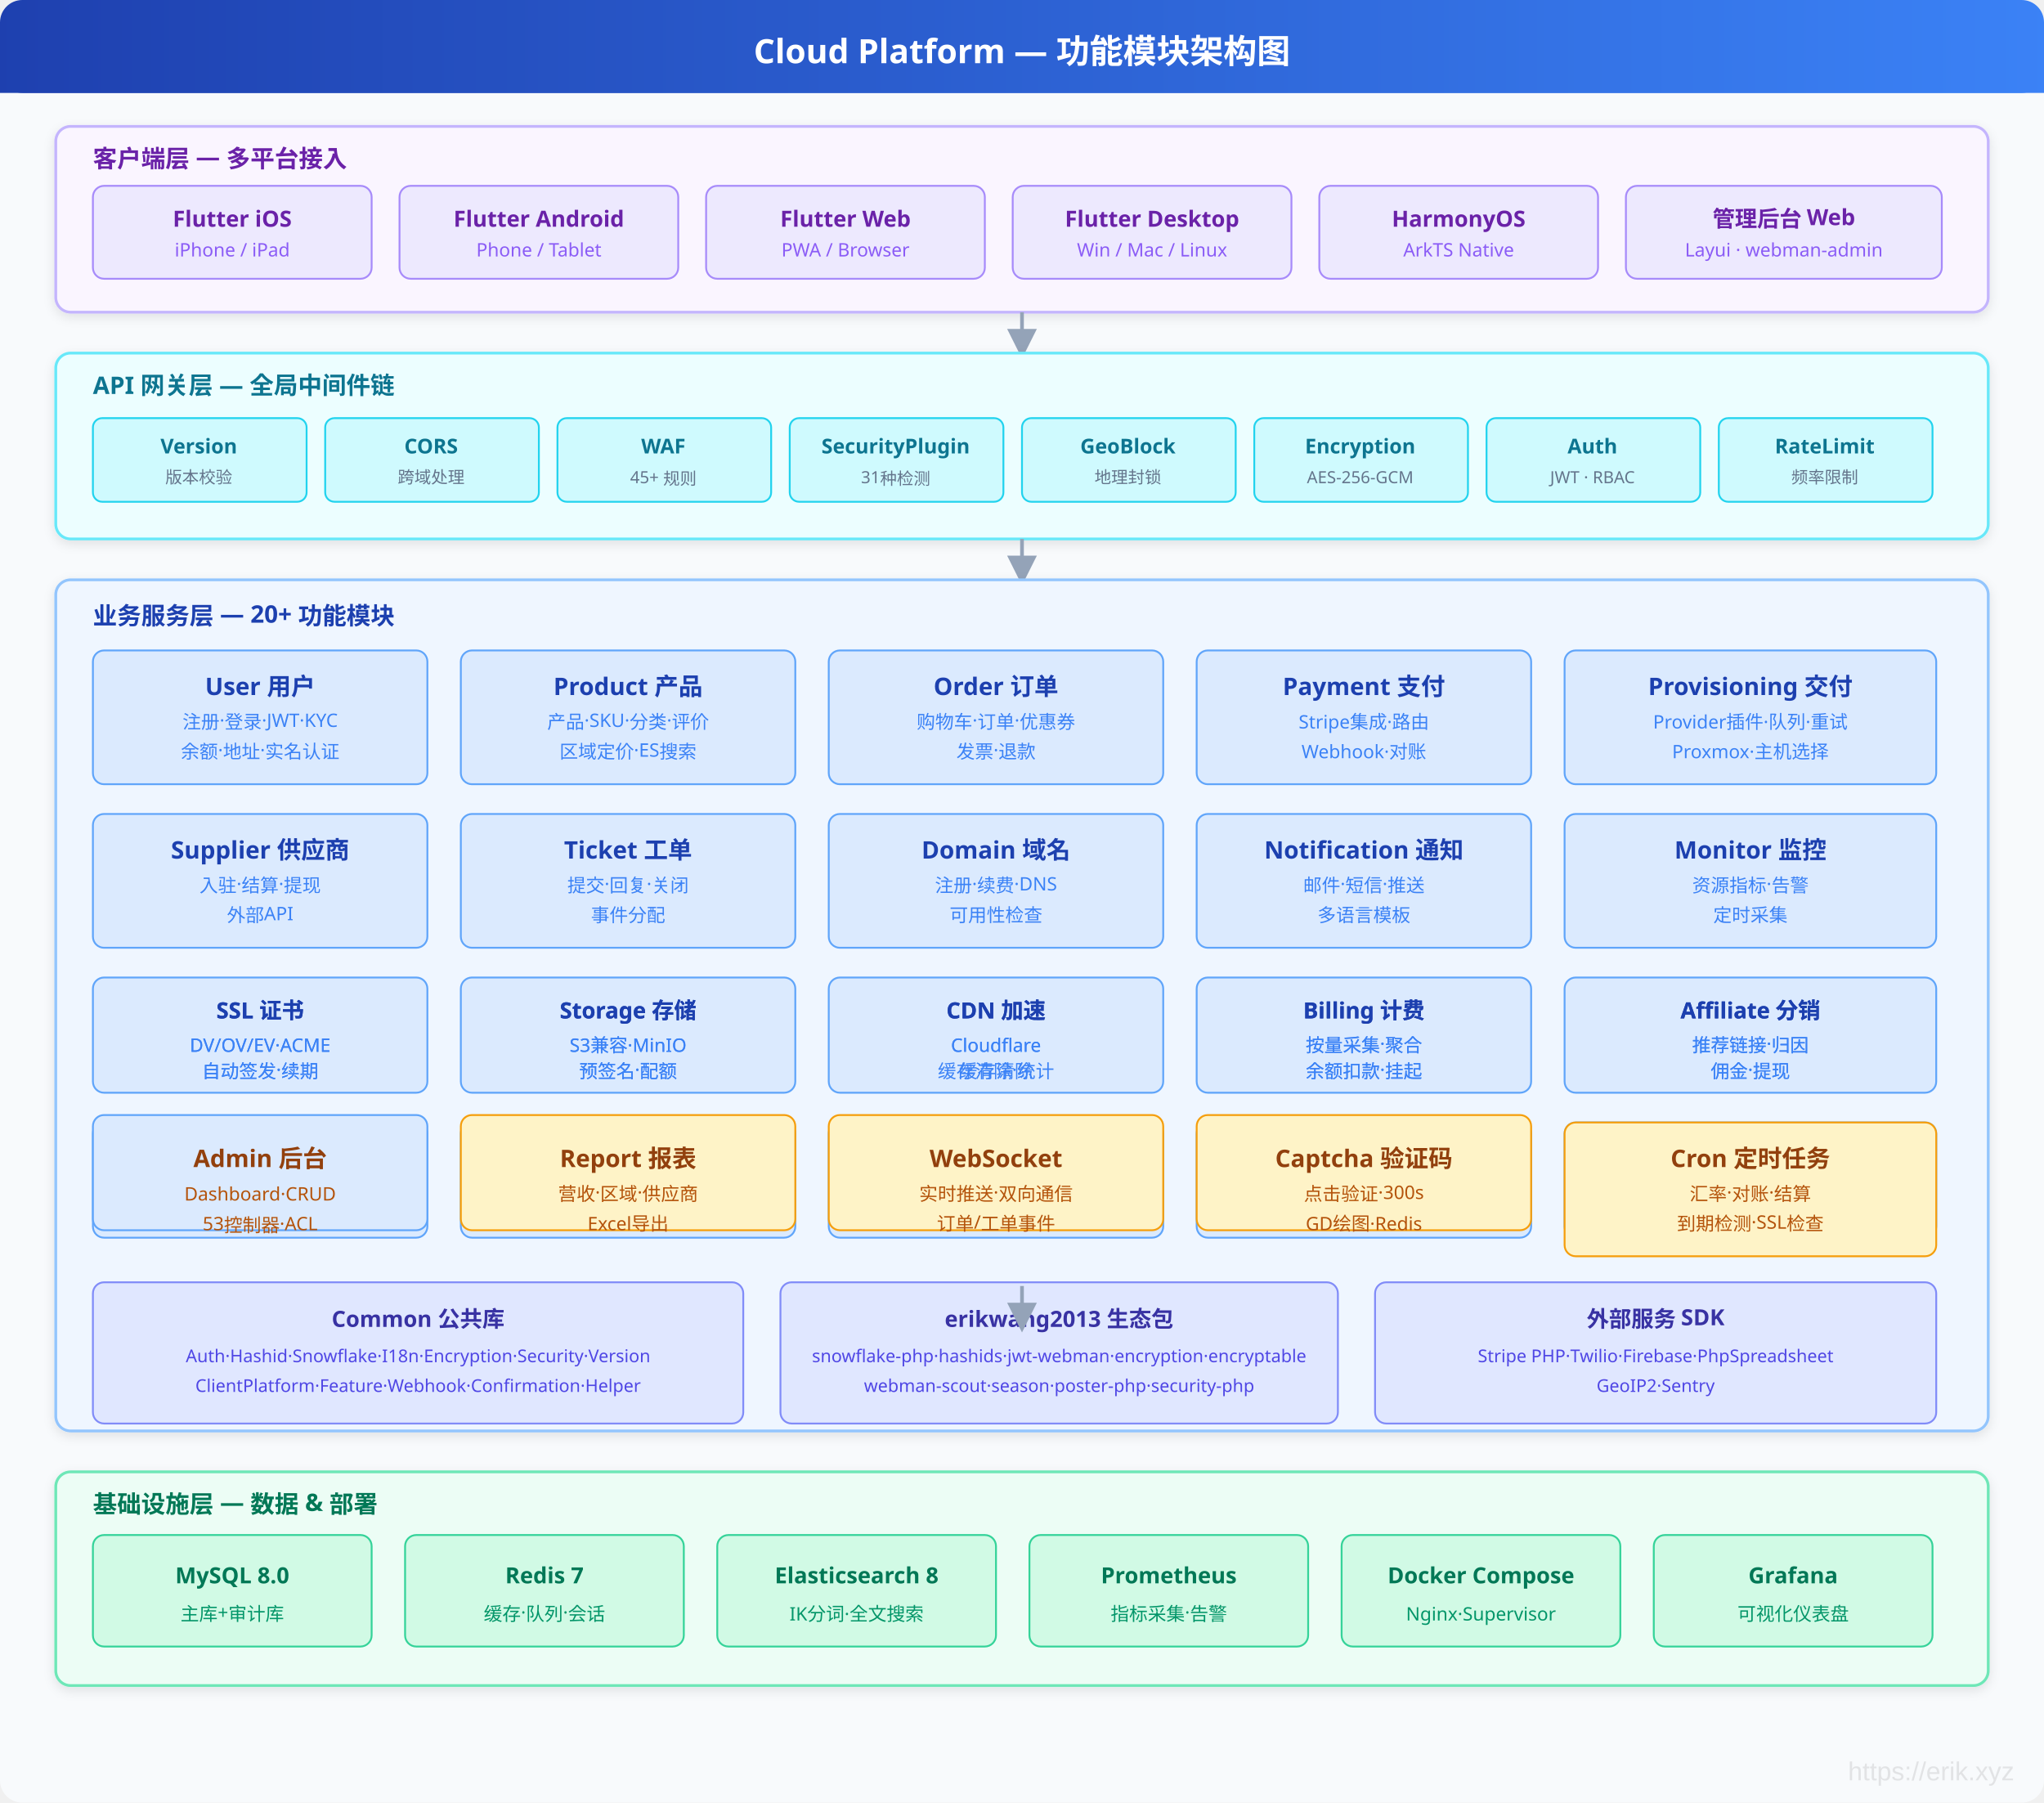
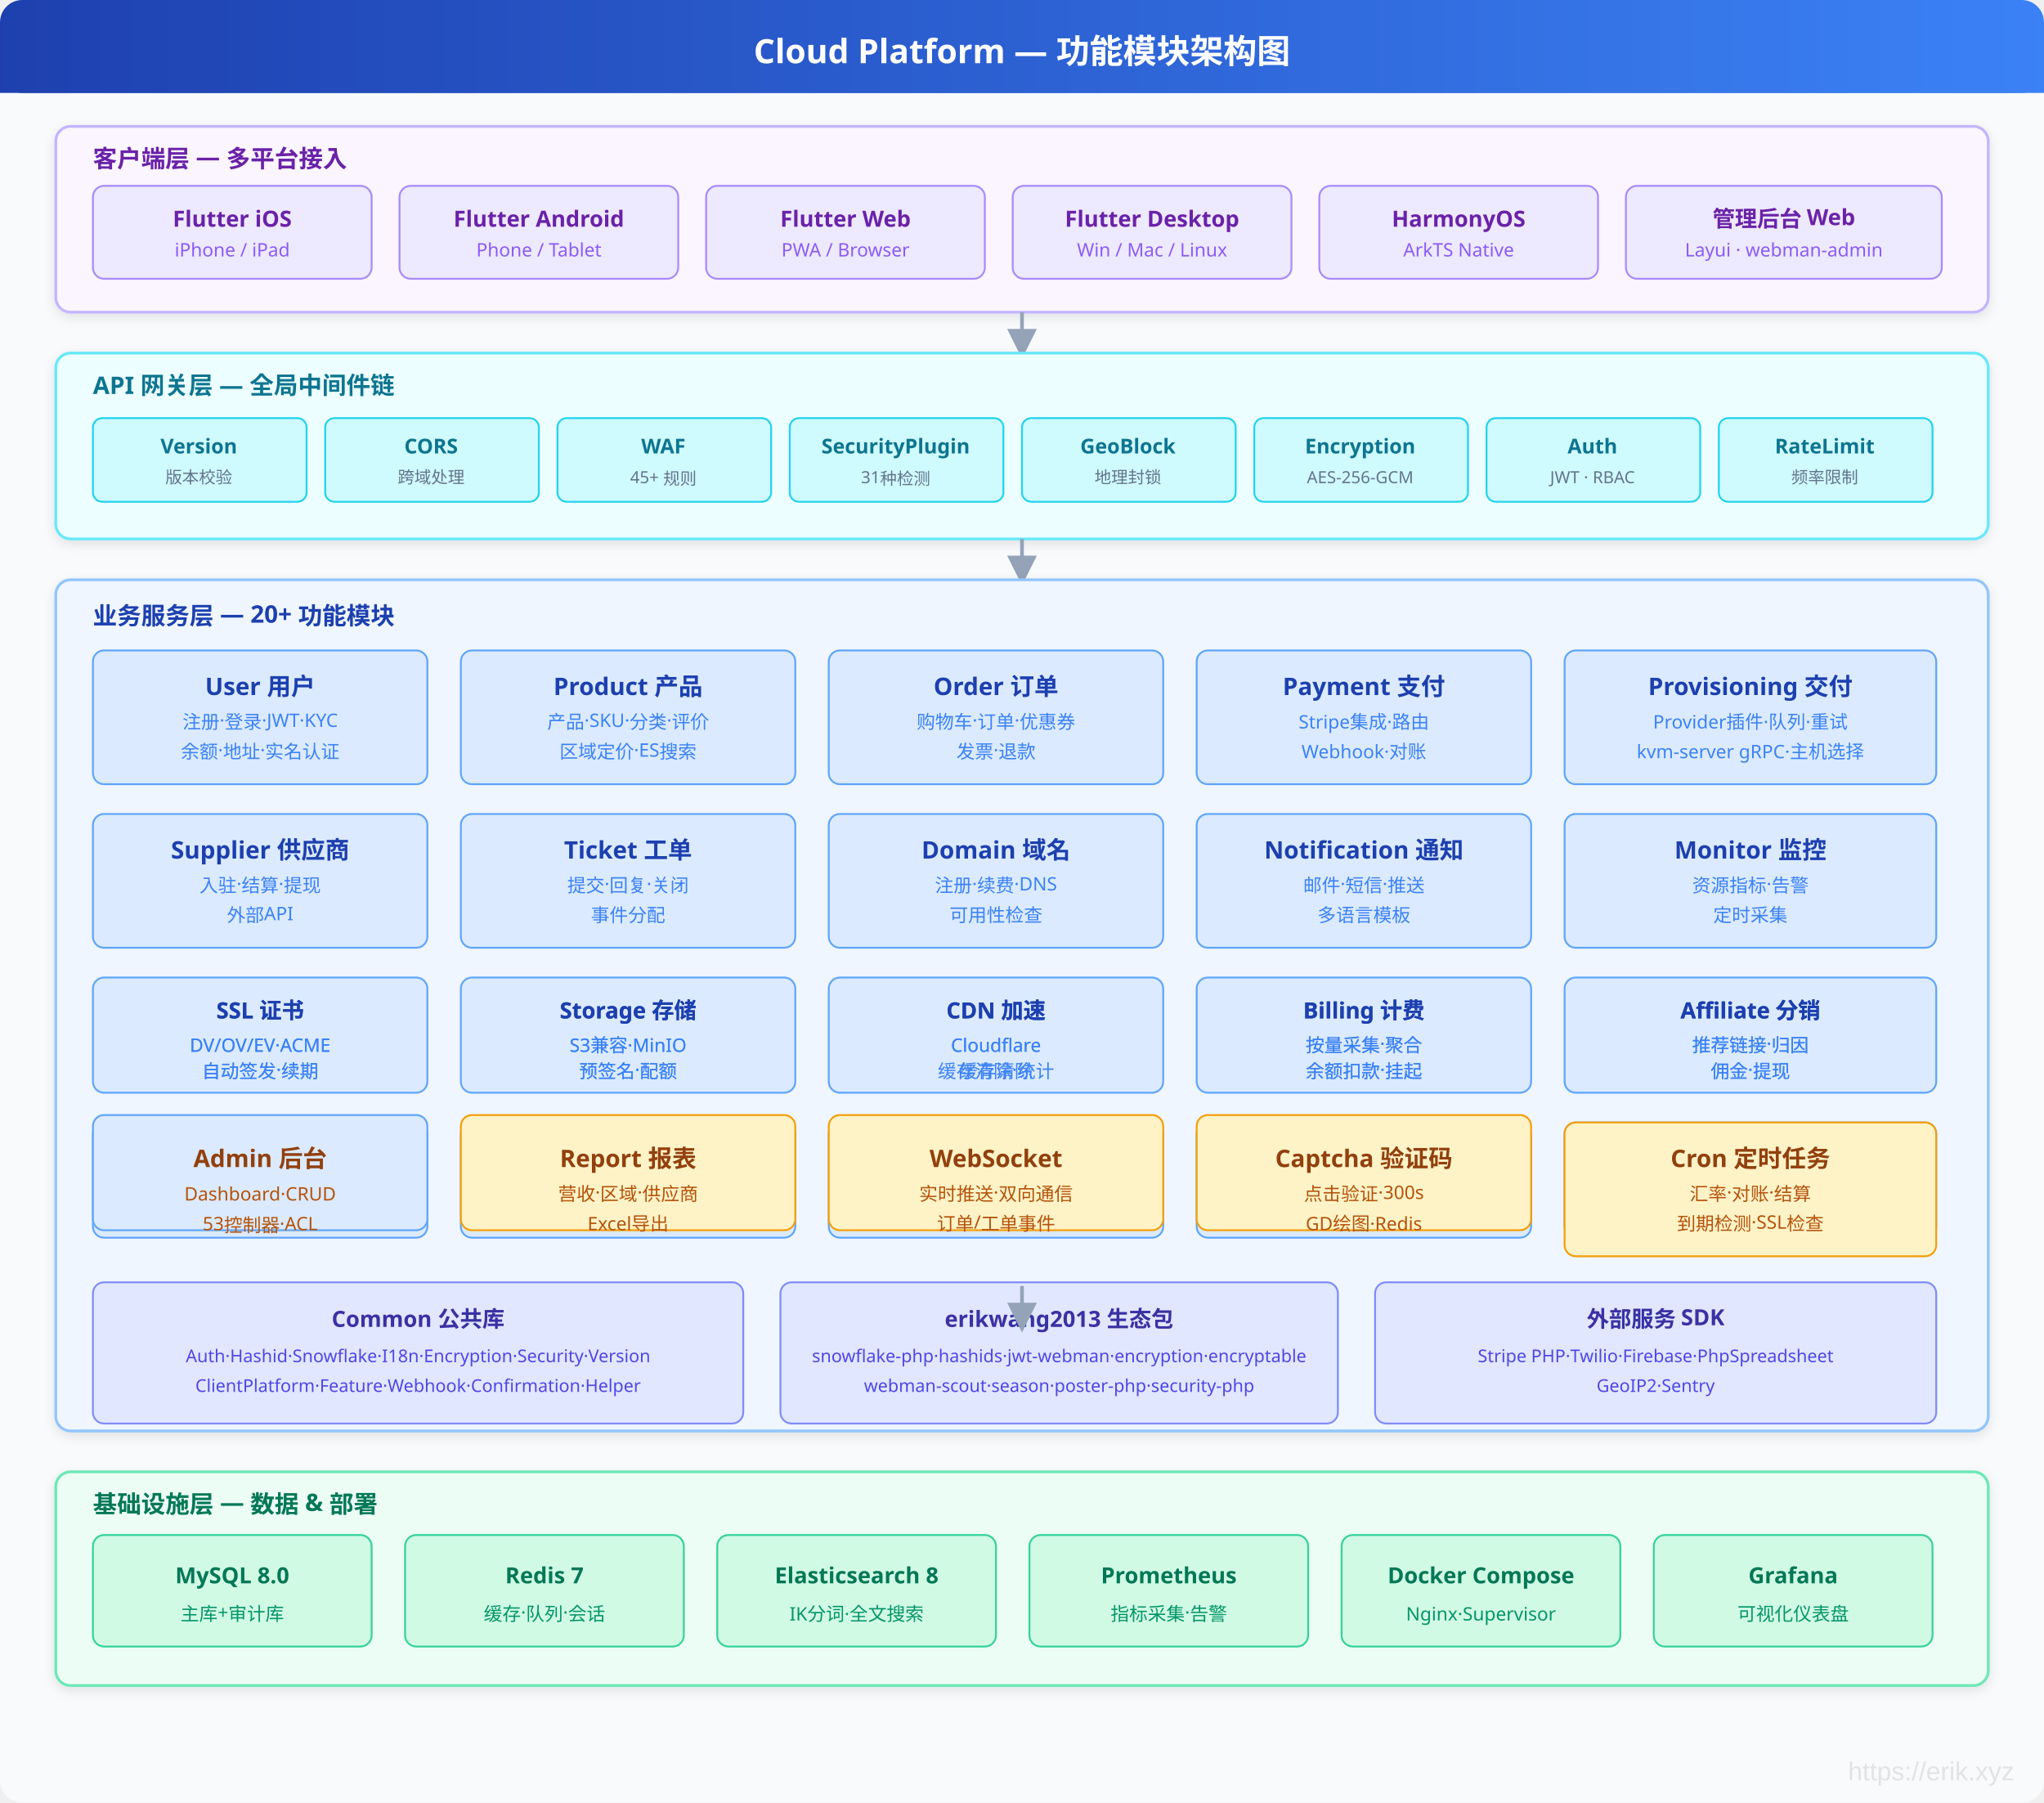
<svg xmlns="http://www.w3.org/2000/svg" viewBox="0 0 1100 970" font-family="'Microsoft YaHei','PingFang SC','Noto Sans SC',sans-serif">
  <defs>
    <linearGradient id="hdr" x1="0" y1="0" x2="1" y2="0">
      <stop offset="0%" stop-color="#1e40af" />
      <stop offset="100%" stop-color="#3b82f6" />
    </linearGradient>
    <filter id="sh">
      <feDropShadow dx="0" dy="2" stdDeviation="3" flood-opacity="0.1" />
    </filter>
    <marker id="arrD" markerWidth="8" markerHeight="8" refX="4" refY="4" orient="auto">
      <path d="M0,0 L8,4 L0,8 Z" fill="#94a3b8" />
    </marker>
  </defs>
  <rect width="1100" height="970" fill="#f8fafc" rx="12" />
  <rect x="0" y="0" width="1100" height="50" fill="url(#hdr)" rx="12" />
  <rect x="0" y="12" width="1100" height="38" fill="url(#hdr)" />
  <text x="550" y="34" text-anchor="middle" fill="#fff" font-size="18" font-weight="bold">Cloud Platform — 功能模块架构图</text>
  <g filter="url(#sh)">
    <rect x="30" y="68" width="1040" height="100" rx="8" fill="#faf5ff" stroke="#c4b5fd" stroke-width="1.5" />
    <text x="50" y="90" fill="#6b21a8" font-size="13" font-weight="bold">客户端层 — 多平台接入</text>
    <rect x="50" y="100" width="150" height="50" rx="6" fill="#ede9fe" stroke="#a78bfa" />
    <text x="125" y="122" text-anchor="middle" fill="#6b21a8" font-size="12" font-weight="bold">Flutter iOS</text>
    <text x="125" y="138" text-anchor="middle" fill="#8b5cf6" font-size="10">iPhone / iPad</text>
    <rect x="215" y="100" width="150" height="50" rx="6" fill="#ede9fe" stroke="#a78bfa" />
    <text x="290" y="122" text-anchor="middle" fill="#6b21a8" font-size="12" font-weight="bold">Flutter Android</text>
    <text x="290" y="138" text-anchor="middle" fill="#8b5cf6" font-size="10">Phone / Tablet</text>
    <rect x="380" y="100" width="150" height="50" rx="6" fill="#ede9fe" stroke="#a78bfa" />
    <text x="455" y="122" text-anchor="middle" fill="#6b21a8" font-size="12" font-weight="bold">Flutter Web</text>
    <text x="455" y="138" text-anchor="middle" fill="#8b5cf6" font-size="10">PWA / Browser</text>
    <rect x="545" y="100" width="150" height="50" rx="6" fill="#ede9fe" stroke="#a78bfa" />
    <text x="620" y="122" text-anchor="middle" fill="#6b21a8" font-size="12" font-weight="bold">Flutter Desktop</text>
    <text x="620" y="138" text-anchor="middle" fill="#8b5cf6" font-size="10">Win / Mac / Linux</text>
    <rect x="710" y="100" width="150" height="50" rx="6" fill="#ede9fe" stroke="#a78bfa" />
    <text x="785" y="122" text-anchor="middle" fill="#6b21a8" font-size="12" font-weight="bold">HarmonyOS</text>
    <text x="785" y="138" text-anchor="middle" fill="#8b5cf6" font-size="10">ArkTS Native</text>
    <rect x="875" y="100" width="170" height="50" rx="6" fill="#ede9fe" stroke="#a78bfa" />
    <text x="960" y="122" text-anchor="middle" fill="#6b21a8" font-size="12" font-weight="bold">管理后台 Web</text>
    <text x="960" y="138" text-anchor="middle" fill="#8b5cf6" font-size="10">Layui · webman-admin</text>
  </g>
  <path d="M550,168 L550,185" stroke="#94a3b8" stroke-width="2" marker-end="url(#arrD)" />
  <g filter="url(#sh)">
    <rect x="30" y="190" width="1040" height="100" rx="8" fill="#ecfeff" stroke="#67e8f9" stroke-width="1.5" />
    <text x="50" y="212" fill="#0e7490" font-size="13" font-weight="bold">API 网关层 — 全局中间件链</text>
    <rect x="50" y="225" width="115" height="45" rx="5" fill="#cffafe" stroke="#22d3ee" />
    <text x="107" y="244" text-anchor="middle" fill="#0e7490" font-size="11" font-weight="bold">Version</text>
    <text x="107" y="260" text-anchor="middle" fill="#64748b" font-size="9">版本校验</text>
    <rect x="175" y="225" width="115" height="45" rx="5" fill="#cffafe" stroke="#22d3ee" />
    <text x="232" y="244" text-anchor="middle" fill="#0e7490" font-size="11" font-weight="bold">CORS</text>
    <text x="232" y="260" text-anchor="middle" fill="#64748b" font-size="9">跨域处理</text>
    <rect x="300" y="225" width="115" height="45" rx="5" fill="#cffafe" stroke="#22d3ee" />
    <text x="357" y="244" text-anchor="middle" fill="#0e7490" font-size="11" font-weight="bold">WAF</text>
    <text x="357" y="260" text-anchor="middle" fill="#64748b" font-size="9">45+ 规则</text>
    <rect x="425" y="225" width="115" height="45" rx="5" fill="#cffafe" stroke="#22d3ee" />
    <text x="482" y="244" text-anchor="middle" fill="#0e7490" font-size="11" font-weight="bold">SecurityPlugin</text>
    <text x="482" y="260" text-anchor="middle" fill="#64748b" font-size="9">31种检测</text>
    <rect x="550" y="225" width="115" height="45" rx="5" fill="#cffafe" stroke="#22d3ee" />
    <text x="607" y="244" text-anchor="middle" fill="#0e7490" font-size="11" font-weight="bold">GeoBlock</text>
    <text x="607" y="260" text-anchor="middle" fill="#64748b" font-size="9">地理封锁</text>
    <rect x="675" y="225" width="115" height="45" rx="5" fill="#cffafe" stroke="#22d3ee" />
    <text x="732" y="244" text-anchor="middle" fill="#0e7490" font-size="11" font-weight="bold">Encryption</text>
    <text x="732" y="260" text-anchor="middle" fill="#64748b" font-size="9">AES-256-GCM</text>
    <rect x="800" y="225" width="115" height="45" rx="5" fill="#cffafe" stroke="#22d3ee" />
    <text x="857" y="244" text-anchor="middle" fill="#0e7490" font-size="11" font-weight="bold">Auth</text>
    <text x="857" y="260" text-anchor="middle" fill="#64748b" font-size="9">JWT · RBAC</text>
    <rect x="925" y="225" width="115" height="45" rx="5" fill="#cffafe" stroke="#22d3ee" />
    <text x="982" y="244" text-anchor="middle" fill="#0e7490" font-size="11" font-weight="bold">RateLimit</text>
    <text x="982" y="260" text-anchor="middle" fill="#64748b" font-size="9">频率限制</text>
  </g>
  <path d="M550,290 L550,307" stroke="#94a3b8" stroke-width="2" marker-end="url(#arrD)" />
  <g filter="url(#sh)">
    <rect x="30" y="312" width="1040" height="458" rx="8" fill="#eff6ff" stroke="#93c5fd" stroke-width="1.5" />
    <text x="50" y="336" fill="#1e40af" font-size="13" font-weight="bold">业务服务层 — 20+ 功能模块</text>
    <rect x="50" y="350" width="180" height="72" rx="6" fill="#dbeafe" stroke="#60a5fa" />
    <text x="140" y="374" text-anchor="middle" fill="#1e40af" font-size="13" font-weight="bold">User 用户</text>
    <text x="140" y="392" text-anchor="middle" fill="#3b82f6" font-size="10">注册·登录·JWT·KYC</text>
    <text x="140" y="408" text-anchor="middle" fill="#3b82f6" font-size="10">余额·地址·实名认证</text>
    <rect x="248" y="350" width="180" height="72" rx="6" fill="#dbeafe" stroke="#60a5fa" />
    <text x="338" y="374" text-anchor="middle" fill="#1e40af" font-size="13" font-weight="bold">Product 产品</text>
    <text x="338" y="392" text-anchor="middle" fill="#3b82f6" font-size="10">产品·SKU·分类·评价</text>
    <text x="338" y="408" text-anchor="middle" fill="#3b82f6" font-size="10">区域定价·ES搜索</text>
    <rect x="446" y="350" width="180" height="72" rx="6" fill="#dbeafe" stroke="#60a5fa" />
    <text x="536" y="374" text-anchor="middle" fill="#1e40af" font-size="13" font-weight="bold">Order 订单</text>
    <text x="536" y="392" text-anchor="middle" fill="#3b82f6" font-size="10">购物车·订单·优惠券</text>
    <text x="536" y="408" text-anchor="middle" fill="#3b82f6" font-size="10">发票·退款</text>
    <rect x="644" y="350" width="180" height="72" rx="6" fill="#dbeafe" stroke="#60a5fa" />
    <text x="734" y="374" text-anchor="middle" fill="#1e40af" font-size="13" font-weight="bold">Payment 支付</text>
    <text x="734" y="392" text-anchor="middle" fill="#3b82f6" font-size="10">Stripe集成·路由</text>
    <text x="734" y="408" text-anchor="middle" fill="#3b82f6" font-size="10">Webhook·对账</text>
    <rect x="842" y="350" width="200" height="72" rx="6" fill="#dbeafe" stroke="#60a5fa" />
    <text x="942" y="374" text-anchor="middle" fill="#1e40af" font-size="13" font-weight="bold">Provisioning 交付</text>
    <text x="942" y="392" text-anchor="middle" fill="#3b82f6" font-size="10">Provider插件·队列·重试</text>
-     <text x="942" y="408" text-anchor="middle" fill="#3b82f6" font-size="10">Proxmox·主机选择</text>
+     <text x="942" y="408" text-anchor="middle" fill="#3b82f6" font-size="10">kvm-server gRPC·主机选择</text>
    <rect x="50" y="438" width="180" height="72" rx="6" fill="#dbeafe" stroke="#60a5fa" />
    <text x="140" y="462" text-anchor="middle" fill="#1e40af" font-size="13" font-weight="bold">Supplier 供应商</text>
    <text x="140" y="480" text-anchor="middle" fill="#3b82f6" font-size="10">入驻·结算·提现</text>
    <text x="140" y="496" text-anchor="middle" fill="#3b82f6" font-size="10">外部API</text>
    <rect x="248" y="438" width="180" height="72" rx="6" fill="#dbeafe" stroke="#60a5fa" />
    <text x="338" y="462" text-anchor="middle" fill="#1e40af" font-size="13" font-weight="bold">Ticket 工单</text>
    <text x="338" y="480" text-anchor="middle" fill="#3b82f6" font-size="10">提交·回复·关闭</text>
    <text x="338" y="496" text-anchor="middle" fill="#3b82f6" font-size="10">事件分配</text>
    <rect x="446" y="438" width="180" height="72" rx="6" fill="#dbeafe" stroke="#60a5fa" />
    <text x="536" y="462" text-anchor="middle" fill="#1e40af" font-size="13" font-weight="bold">Domain 域名</text>
    <text x="536" y="480" text-anchor="middle" fill="#3b82f6" font-size="10">注册·续费·DNS</text>
    <text x="536" y="496" text-anchor="middle" fill="#3b82f6" font-size="10">可用性检查</text>
    <rect x="644" y="438" width="180" height="72" rx="6" fill="#dbeafe" stroke="#60a5fa" />
    <text x="734" y="462" text-anchor="middle" fill="#1e40af" font-size="13" font-weight="bold">Notification 通知</text>
    <text x="734" y="480" text-anchor="middle" fill="#3b82f6" font-size="10">邮件·短信·推送</text>
    <text x="734" y="496" text-anchor="middle" fill="#3b82f6" font-size="10">多语言模板</text>
    <rect x="842" y="438" width="200" height="72" rx="6" fill="#dbeafe" stroke="#60a5fa" />
    <text x="942" y="462" text-anchor="middle" fill="#1e40af" font-size="13" font-weight="bold">Monitor 监控</text>
    <text x="942" y="480" text-anchor="middle" fill="#3b82f6" font-size="10">资源指标·告警</text>
    <text x="942" y="496" text-anchor="middle" fill="#3b82f6" font-size="10">定时采集</text>
    <rect x="50" y="526" width="180" height="62" rx="6" fill="#dbeafe" stroke="#60a5fa" />
    <text x="140" y="548" text-anchor="middle" fill="#1e40af" font-size="12" font-weight="bold">SSL 证书</text>
    <text x="140" y="566" text-anchor="middle" fill="#3b82f6" font-size="10">DV/OV/EV·ACME</text>
    <text x="140" y="580" text-anchor="middle" fill="#3b82f6" font-size="10">自动签发·续期</text>
    <rect x="248" y="526" width="180" height="62" rx="6" fill="#dbeafe" stroke="#60a5fa" />
    <text x="338" y="548" text-anchor="middle" fill="#1e40af" font-size="12" font-weight="bold">Storage 存储</text>
    <text x="338" y="566" text-anchor="middle" fill="#3b82f6" font-size="10">S3兼容·MinIO</text>
    <text x="338" y="580" text-anchor="middle" fill="#3b82f6" font-size="10">预签名·配额</text>
    <rect x="446" y="526" width="180" height="62" rx="6" fill="#dbeafe" stroke="#60a5fa" />
    <text x="536" y="548" text-anchor="middle" fill="#1e40af" font-size="12" font-weight="bold">CDN 加速</text>
    <text x="536" y="566" text-anchor="middle" fill="#3b82f6" font-size="10">Cloudflare</text>
    <text x="536" y="580" text-anchor="middle" fill="#3b82f6" font-size="10">缓存清除·统计</text>
    <rect x="644" y="526" width="180" height="62" rx="6" fill="#dbeafe" stroke="#60a5fa" />
    <text x="734" y="548" text-anchor="middle" fill="#1e40af" font-size="12" font-weight="bold">Billing 计费</text>
    <text x="734" y="566" text-anchor="middle" fill="#3b82f6" font-size="10">按量采集·聚合</text>
    <text x="734" y="580" text-anchor="middle" fill="#3b82f6" font-size="10">余额扣款·挂起</text>
    <rect x="842" y="526" width="200" height="62" rx="6" fill="#dbeafe" stroke="#60a5fa" />
    <text x="942" y="548" text-anchor="middle" fill="#1e40af" font-size="12" font-weight="bold">Affiliate 分销</text>
    <text x="942" y="566" text-anchor="middle" fill="#3b82f6" font-size="10">推荐链接·归因</text>
    <text x="942" y="580" text-anchor="middle" fill="#3b82f6" font-size="10">佣金·提现</text>
    <rect x="50" y="604" width="180" height="62" rx="6" fill="#dbeafe" stroke="#60a5fa" />
    <text x="140" y="548" text-anchor="middle" fill="#1e40af" font-size="12" font-weight="bold">SSL 证书</text>
    <text x="140" y="566" text-anchor="middle" fill="#3b82f6" font-size="10">DV/OV/EV·ACME</text>
    <text x="140" y="580" text-anchor="middle" fill="#3b82f6" font-size="10">自动签发·续期</text>
    <rect x="248" y="604" width="180" height="62" rx="6" fill="#dbeafe" stroke="#60a5fa" />
    <text x="338" y="548" text-anchor="middle" fill="#1e40af" font-size="12" font-weight="bold">Storage 存储</text>
    <text x="338" y="566" text-anchor="middle" fill="#3b82f6" font-size="10">S3兼容·MinIO</text>
    <text x="338" y="580" text-anchor="middle" fill="#3b82f6" font-size="10">预签名·配额</text>
    <rect x="446" y="604" width="180" height="62" rx="6" fill="#dbeafe" stroke="#60a5fa" />
    <text x="536" y="548" text-anchor="middle" fill="#1e40af" font-size="12" font-weight="bold">CDN 加速</text>
    <text x="536" y="566" text-anchor="middle" fill="#3b82f6" font-size="10">Cloudflare</text>
    <text x="536" y="580" text-anchor="middle" fill="#3b82f6" font-size="10">缓存清除</text>
    <rect x="644" y="604" width="180" height="62" rx="6" fill="#dbeafe" stroke="#60a5fa" />
    <text x="734" y="548" text-anchor="middle" fill="#1e40af" font-size="12" font-weight="bold">Billing 计费</text>
    <text x="734" y="566" text-anchor="middle" fill="#3b82f6" font-size="10">按量采集·聚合</text>
    <text x="734" y="580" text-anchor="middle" fill="#3b82f6" font-size="10">余额扣款·挂起</text>
    <rect x="842" y="604" width="200" height="62" rx="6" fill="#dbeafe" stroke="#60a5fa" />
    <text x="942" y="548" text-anchor="middle" fill="#1e40af" font-size="12" font-weight="bold">Affiliate 分销</text>
    <text x="942" y="566" text-anchor="middle" fill="#3b82f6" font-size="10">推荐链接·归因</text>
    <text x="942" y="580" text-anchor="middle" fill="#3b82f6" font-size="10">佣金·提现</text>
    <rect x="50" y="600" width="180" height="62" rx="6" fill="#dbeafe" stroke="#60a5fa" />
    <text x="140" y="628" text-anchor="middle" fill="#92400e" font-size="13" font-weight="bold">Admin 后台</text>
    <text x="140" y="646" text-anchor="middle" fill="#b45309" font-size="10">Dashboard·CRUD</text>
    <text x="140" y="662" text-anchor="middle" fill="#b45309" font-size="10">53控制器·ACL</text>
    <rect x="248" y="600" width="180" height="62" rx="6" fill="#fef3c7" stroke="#f59e0b" />
    <text x="338" y="628" text-anchor="middle" fill="#92400e" font-size="13" font-weight="bold">Report 报表</text>
    <text x="338" y="646" text-anchor="middle" fill="#b45309" font-size="10">营收·区域·供应商</text>
    <text x="338" y="662" text-anchor="middle" fill="#b45309" font-size="10">Excel导出</text>
    <rect x="446" y="600" width="180" height="62" rx="6" fill="#fef3c7" stroke="#f59e0b" />
    <text x="536" y="628" text-anchor="middle" fill="#92400e" font-size="13" font-weight="bold">WebSocket</text>
    <text x="536" y="646" text-anchor="middle" fill="#b45309" font-size="10">实时推送·双向通信</text>
    <text x="536" y="662" text-anchor="middle" fill="#b45309" font-size="10">订单/工单事件</text>
    <rect x="644" y="600" width="180" height="62" rx="6" fill="#fef3c7" stroke="#f59e0b" />
    <text x="734" y="628" text-anchor="middle" fill="#92400e" font-size="13" font-weight="bold">Captcha 验证码</text>
    <text x="734" y="646" text-anchor="middle" fill="#b45309" font-size="10">点击验证·300s</text>
    <text x="734" y="662" text-anchor="middle" fill="#b45309" font-size="10">GD绘图·Redis</text>
    <rect x="842" y="604" width="200" height="72" rx="6" fill="#fef3c7" stroke="#f59e0b" />
    <text x="942" y="628" text-anchor="middle" fill="#92400e" font-size="13" font-weight="bold">Cron 定时任务</text>
    <text x="942" y="646" text-anchor="middle" fill="#b45309" font-size="10">汇率·对账·结算</text>
    <text x="942" y="662" text-anchor="middle" fill="#b45309" font-size="10">到期检测·SSL检查</text>
    <rect x="50" y="690" width="350" height="76" rx="6" fill="#e0e7ff" stroke="#818cf8" />
    <text x="225" y="714" text-anchor="middle" fill="#3730a3" font-size="12" font-weight="bold">Common 公共库</text>
    <text x="225" y="733" text-anchor="middle" fill="#4f46e5" font-size="9.5">Auth·Hashid·Snowflake·I18n·Encryption·Security·Version</text>
    <text x="225" y="749" text-anchor="middle" fill="#4f46e5" font-size="9.5">ClientPlatform·Feature·Webhook·Confirmation·Helper</text>
    <rect x="420" y="690" width="300" height="76" rx="6" fill="#e0e7ff" stroke="#818cf8" />
    <text x="570" y="714" text-anchor="middle" fill="#3730a3" font-size="12" font-weight="bold">erikwang2013 生态包</text>
    <text x="570" y="733" text-anchor="middle" fill="#4f46e5" font-size="9.5">snowflake-php·hashids·jwt-webman·encryption·encryptable</text>
    <text x="570" y="749" text-anchor="middle" fill="#4f46e5" font-size="9.5">webman-scout·season·poster-php·security-php</text>
    <rect x="740" y="690" width="302" height="76" rx="6" fill="#e0e7ff" stroke="#818cf8" />
    <text x="891" y="714" text-anchor="middle" fill="#3730a3" font-size="12" font-weight="bold">外部服务 SDK</text>
    <text x="891" y="733" text-anchor="middle" fill="#4f46e5" font-size="9.5">Stripe PHP·Twilio·Firebase·PhpSpreadsheet</text>
    <text x="891" y="749" text-anchor="middle" fill="#4f46e5" font-size="9.5">GeoIP2·Sentry</text>
  </g>
  <path d="M550,692 L550,709" stroke="#94a3b8" stroke-width="2" marker-end="url(#arrD)" />
  <g filter="url(#sh)">
    <rect x="30" y="792" width="1040" height="115" rx="8" fill="#ecfdf5" stroke="#6ee7b7" stroke-width="1.5" />
    <text x="50" y="814" fill="#047857" font-size="13" font-weight="bold">基础设施层 — 数据 &amp; 部署</text>
    <rect x="50" y="826" width="150" height="60" rx="6" fill="#d1fae5" stroke="#34d399" />
    <text x="125" y="852" text-anchor="middle" fill="#047857" font-size="12" font-weight="bold">MySQL 8.0</text>
    <text x="125" y="872" text-anchor="middle" fill="#059669" font-size="10">主库+审计库</text>
    <rect x="218" y="826" width="150" height="60" rx="6" fill="#d1fae5" stroke="#34d399" />
    <text x="293" y="852" text-anchor="middle" fill="#047857" font-size="12" font-weight="bold">Redis 7</text>
    <text x="293" y="872" text-anchor="middle" fill="#059669" font-size="10">缓存·队列·会话</text>
    <rect x="386" y="826" width="150" height="60" rx="6" fill="#d1fae5" stroke="#34d399" />
    <text x="461" y="852" text-anchor="middle" fill="#047857" font-size="12" font-weight="bold">Elasticsearch 8</text>
    <text x="461" y="872" text-anchor="middle" fill="#059669" font-size="10">IK分词·全文搜索</text>
    <rect x="554" y="826" width="150" height="60" rx="6" fill="#d1fae5" stroke="#34d399" />
    <text x="629" y="852" text-anchor="middle" fill="#047857" font-size="12" font-weight="bold">Prometheus</text>
    <text x="629" y="872" text-anchor="middle" fill="#059669" font-size="10">指标采集·告警</text>
    <rect x="722" y="826" width="150" height="60" rx="6" fill="#d1fae5" stroke="#34d399" />
    <text x="797" y="852" text-anchor="middle" fill="#047857" font-size="12" font-weight="bold">Docker Compose</text>
    <text x="797" y="872" text-anchor="middle" fill="#059669" font-size="10">Nginx·Supervisor</text>
    <rect x="890" y="826" width="150" height="60" rx="6" fill="#d1fae5" stroke="#34d399" />
    <text x="965" y="852" text-anchor="middle" fill="#047857" font-size="12" font-weight="bold">Grafana</text>
    <text x="965" y="872" text-anchor="middle" fill="#059669" font-size="10">可视化仪表盘</text>
  </g>
  <g opacity="0.5">
    <text x="1084" y="958" text-anchor="end" font-family="Arial, sans-serif" font-size="14" fill="rgba(0,0,0,0.18)">https://erik.xyz</text>
  </g>
</svg>
